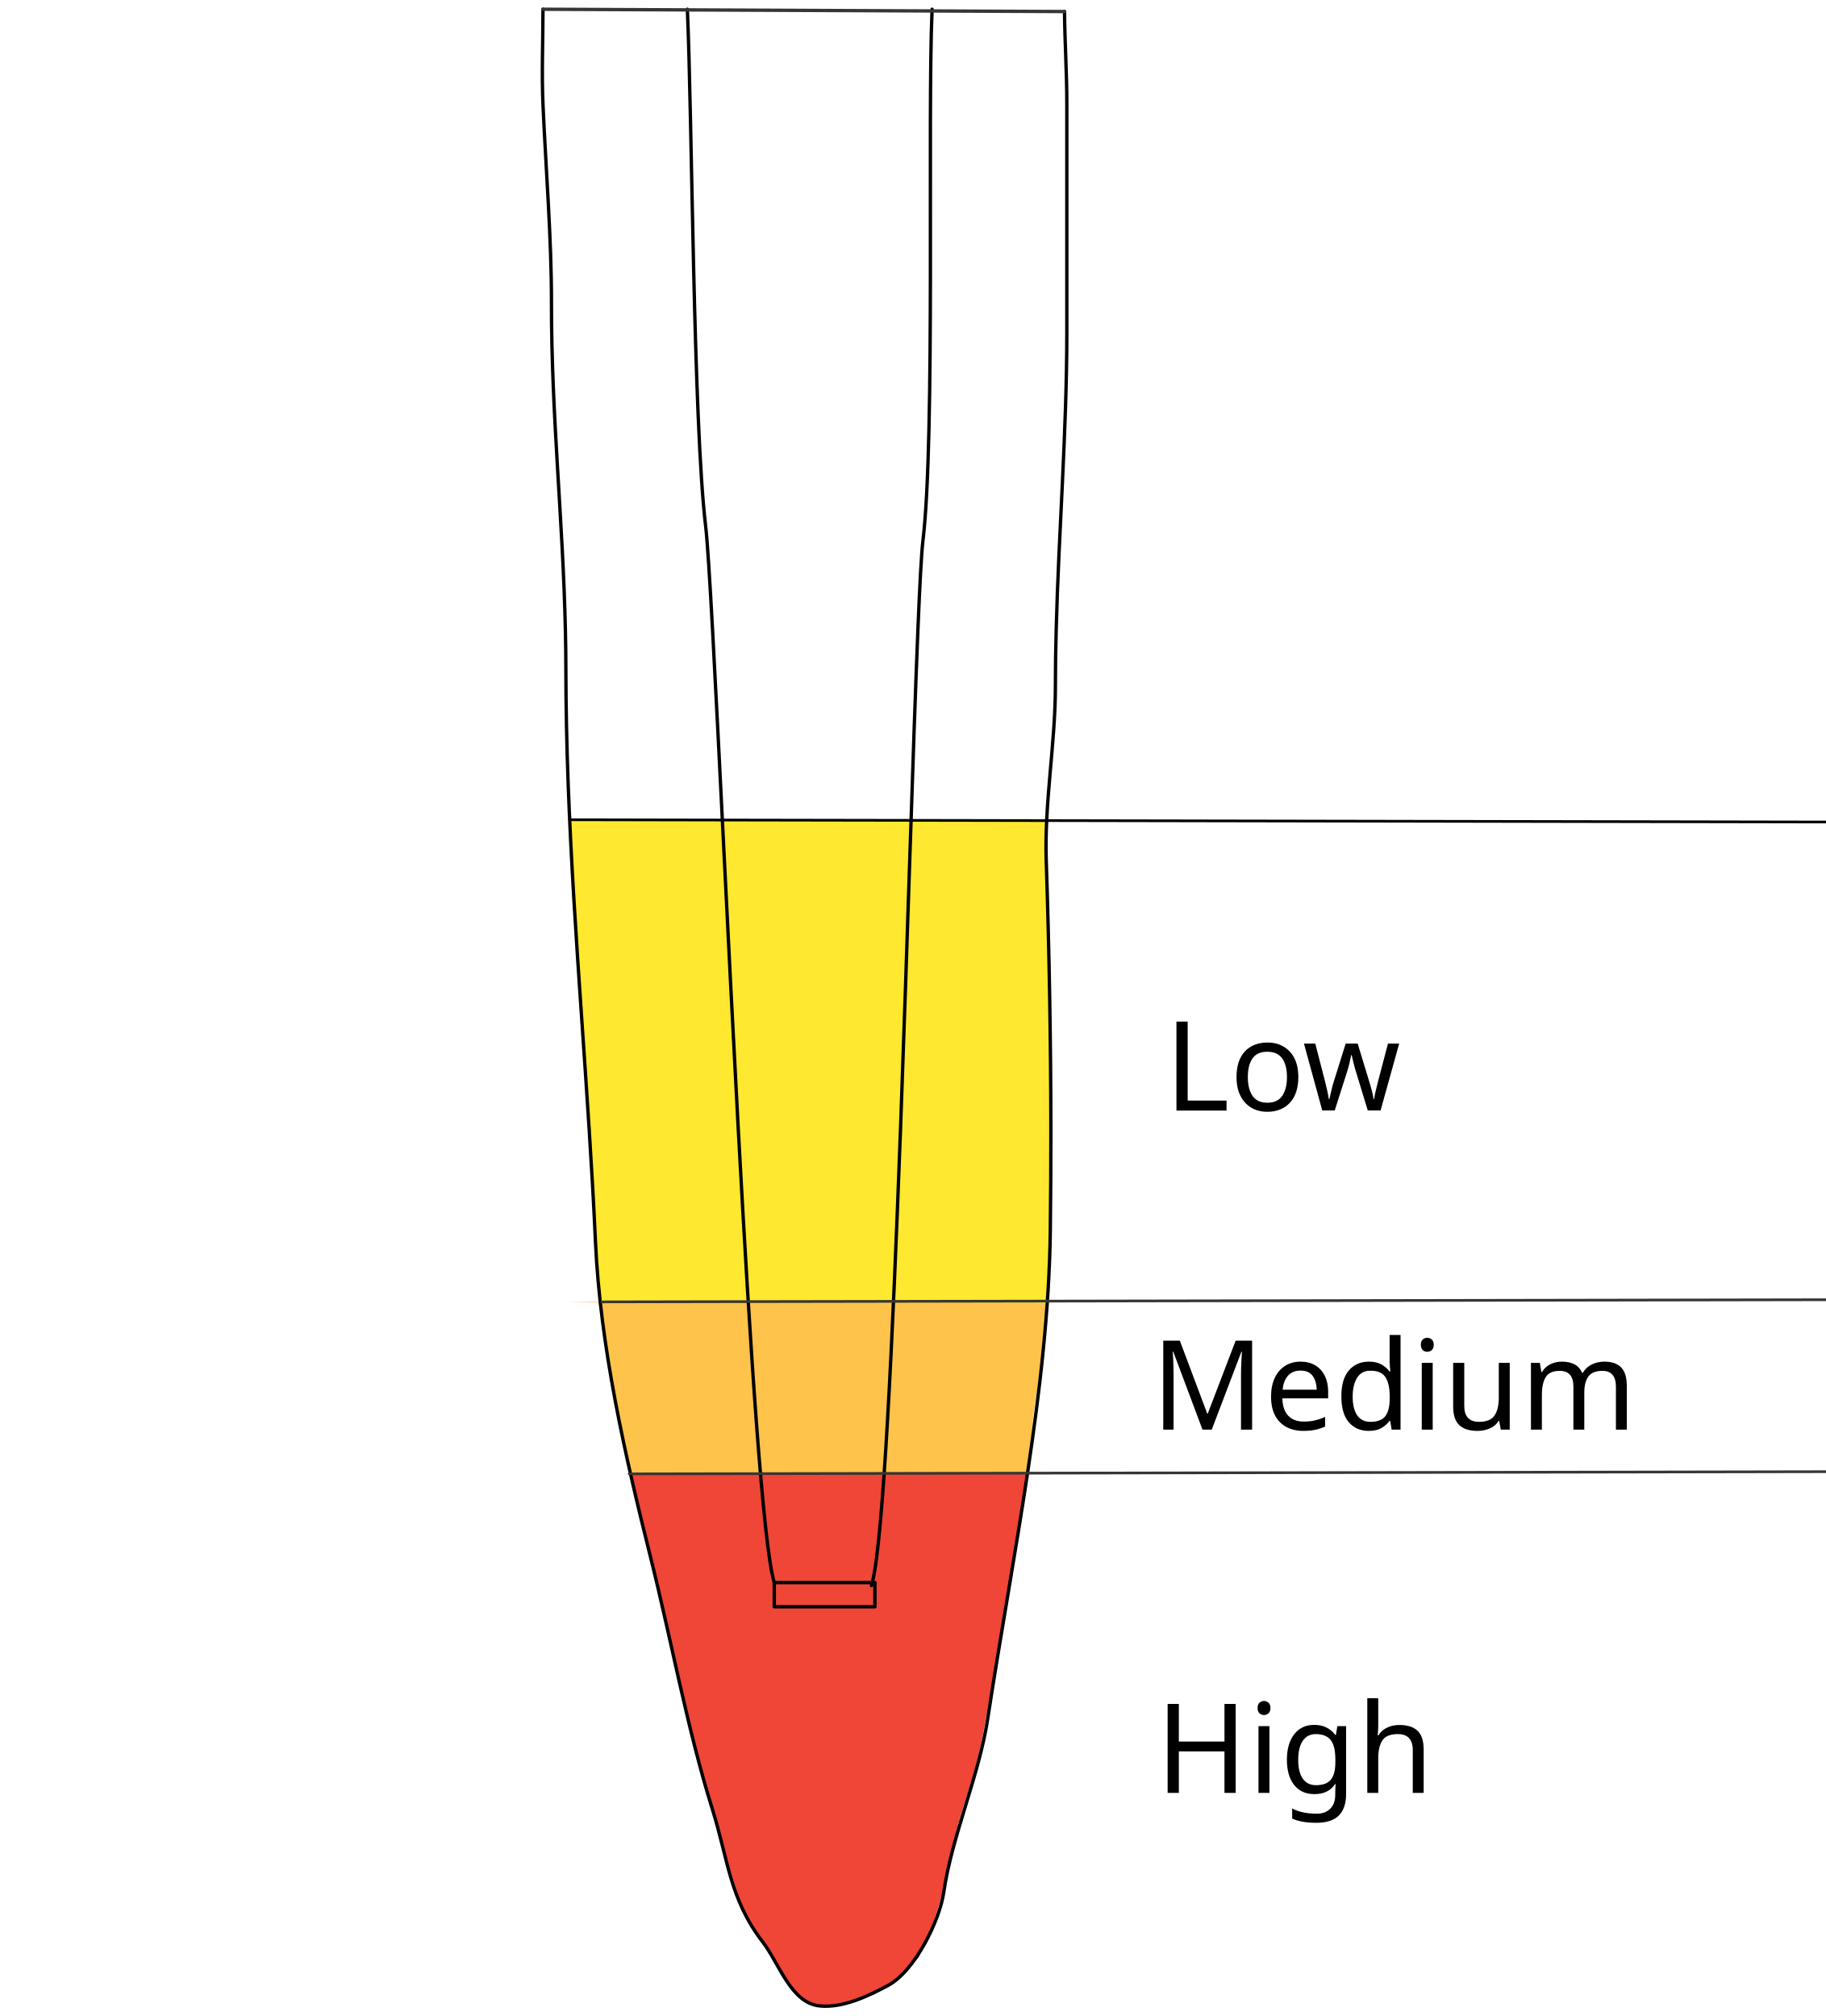
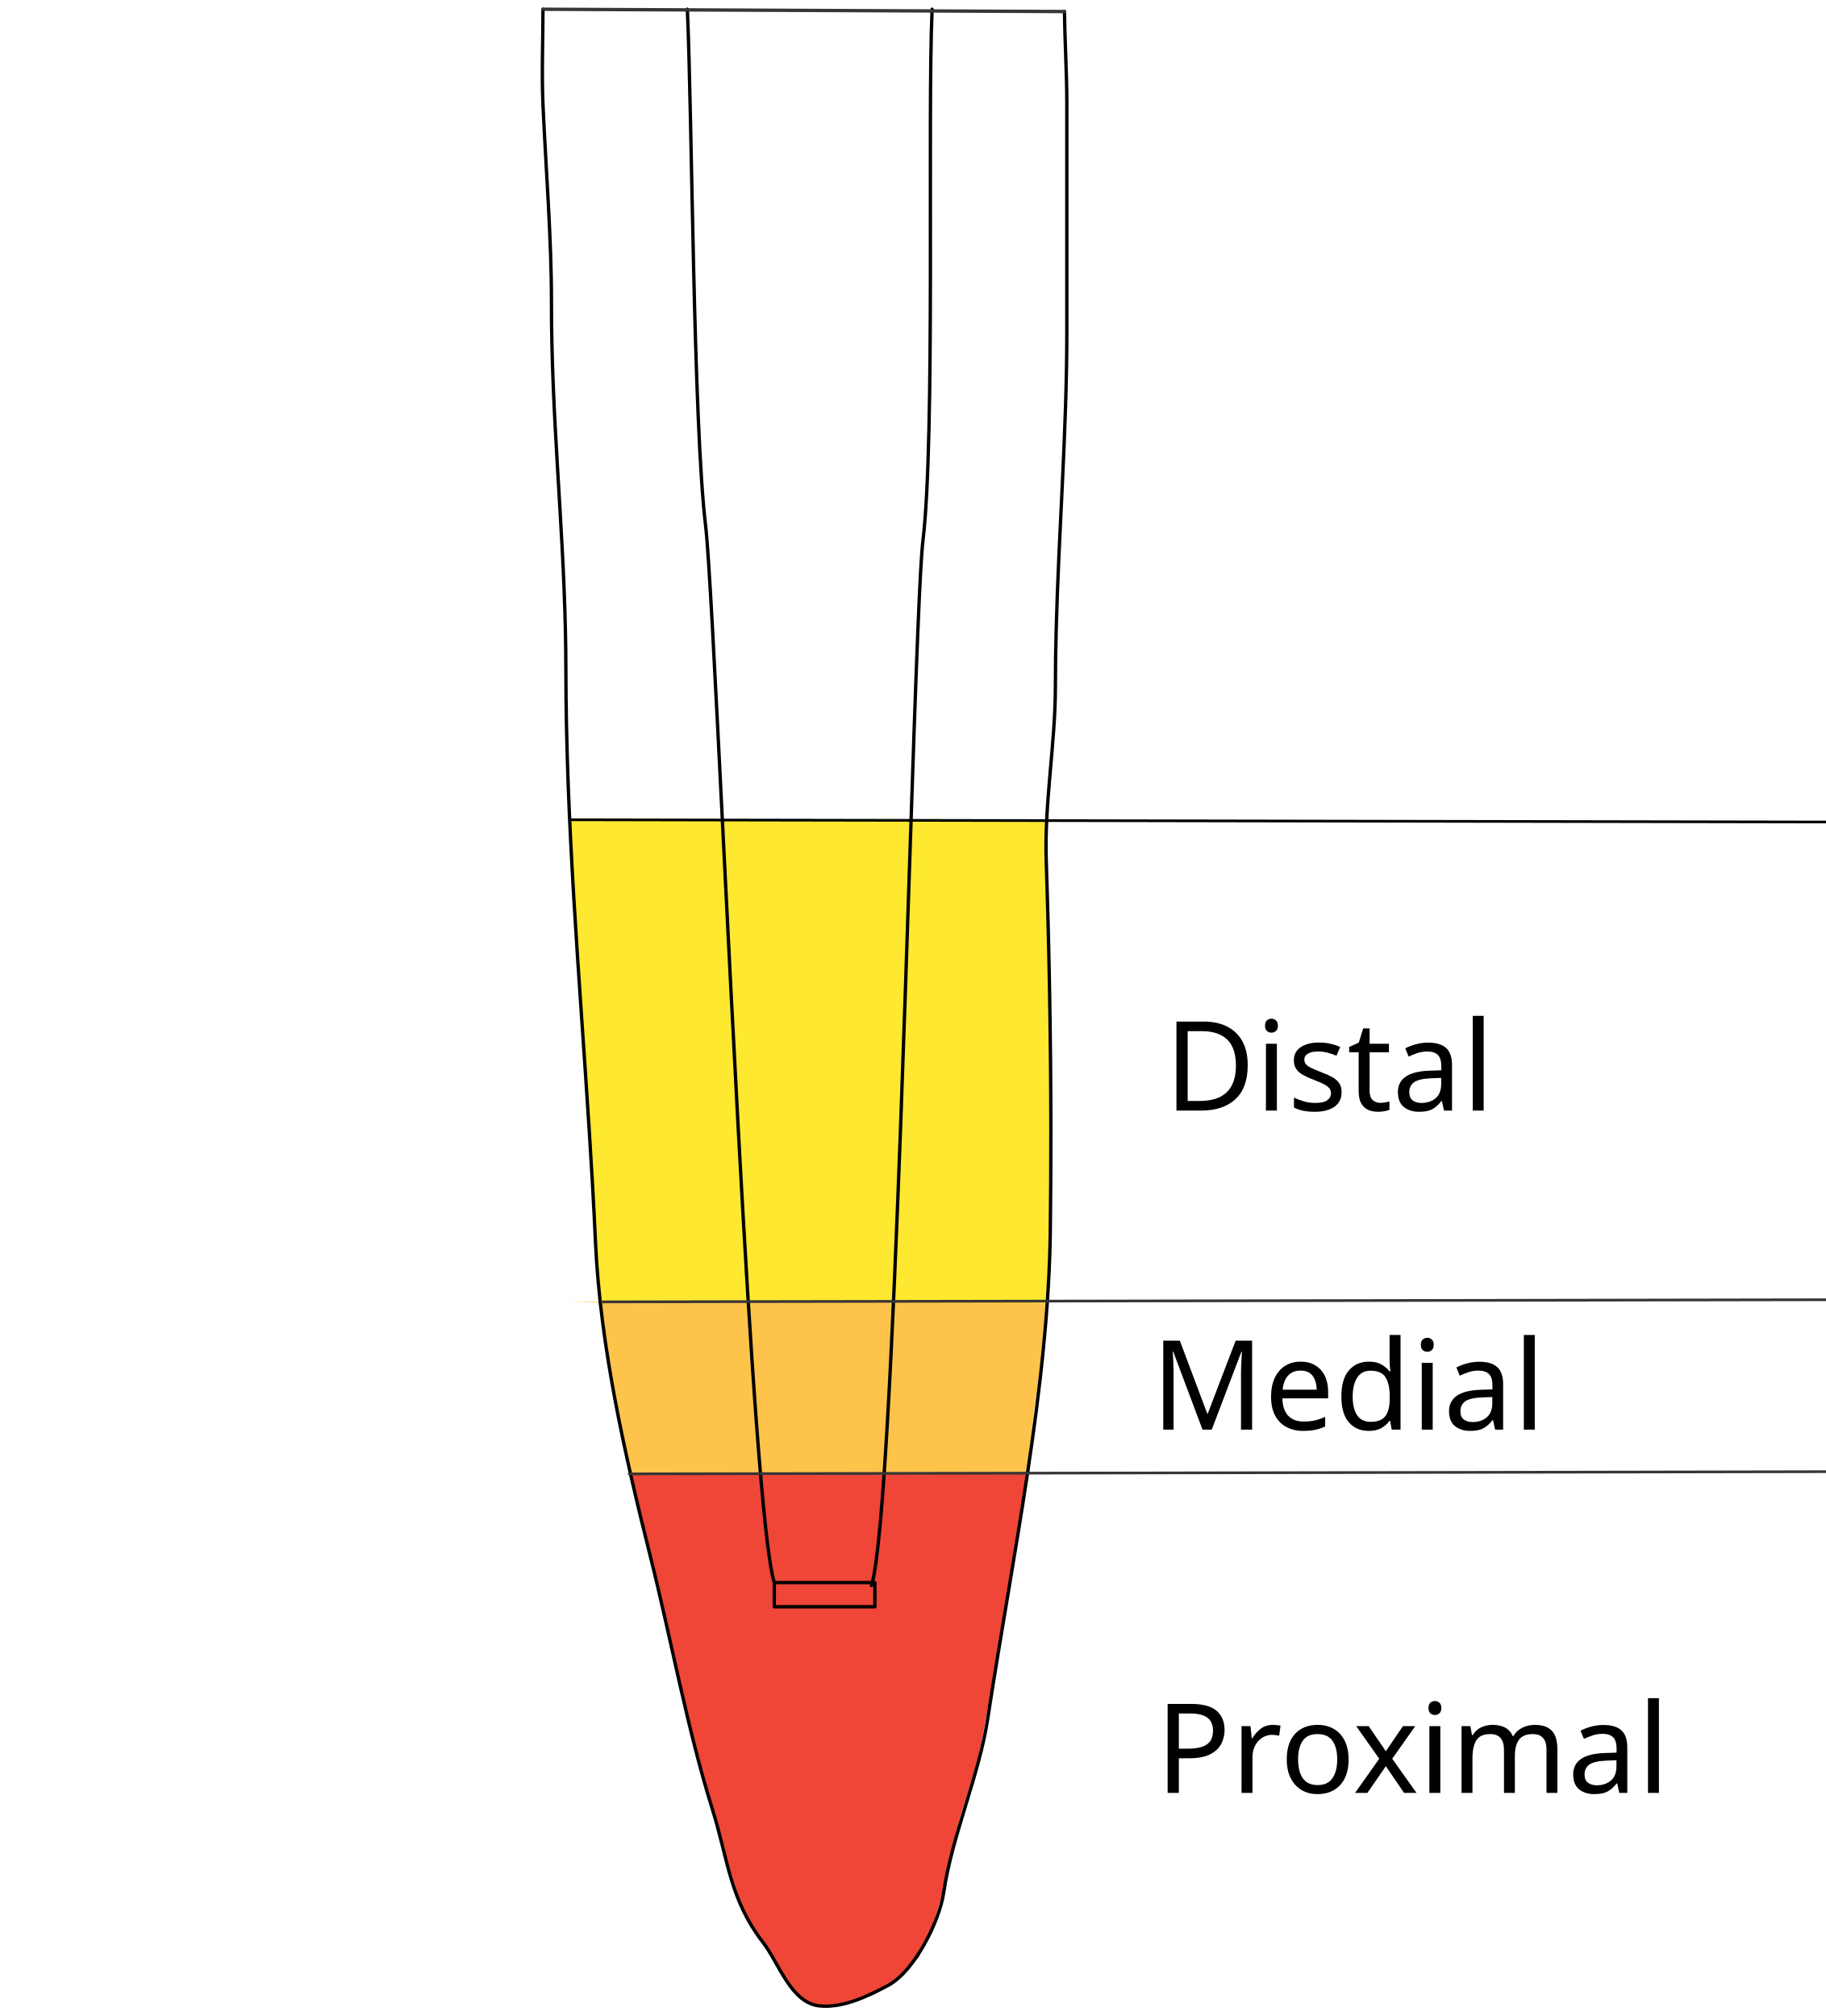
<svg xmlns="http://www.w3.org/2000/svg" version="1.1" xml:space="preserve" width="271.605" height="300" viewBox="0 0 271.605 300" id="svg7137" class="root">
  <defs id="defs6" />
  <g id="g10" transform="matrix(0.5105108,0,0,-0.5105108,-18.89577,359.9377)">
    <g id="g12">
      <g id="g14" clip-path="none">
        <g id="g20">
          <g id="g22" />
          <g id="g28">
            <g clip-path="none" id="g30" transform="matrix(2.149574,0,0,1.308513,-314.2785,-216.6282)">
              <g transform="translate(252.1802,375.8096)" id="g32" style="fill:#ef4637;fill-opacity:1;fill-rule:nonzero;stroke:none" class="high">
                <path d="M 0,0 50.737,0.606 C 48.415,-21.907 46.3,-41.699 44.579,-57.29 43.443,-67.589 41.426,-74.487 40.56,-82.062 39.107,-94.763 37.328,-102.394 35.812,-107.458 l -2.215,-4.079 -3.879,-4.23 -5.233,-2.668 -2.814,0.439 -1.958,1.645 -2.552,5.595 c -1.194,4.633 -4.481,9.711 -5.286,14.042 -4.221,22.714 -5.819,29.089 -12.269,78.41 -0.089,0.678 -2.756,17.786 -2.837,18.477" id="path34" />
              </g>
              <g transform="translate(244.7002,521.1597)" id="g36" style="fill:#fec34b;fill-opacity:1;fill-rule:nonzero;stroke:none" class="medium">
                <path d="m -4.191,-106.757 64.638,0.071 c 0.116,-5.98 -0.607,-14.222 -1.458,-23.592 -0.413,-4.545 -0.463,-9.251 -1.087,-14.624 l -53.64,-0.227 c -0.89,4.304 -0.982,9.041 -1.596,13.255 -0.985,6.761 -1.274,13.142 -2.141,18.599 -0.382,2.402 -0.311,4.476 -0.679,6.361" id="path38" style="stroke-width:0.512" />
              </g>
              <g transform="translate(237.3398,702.1694)" id="g40" style="fill:#fee830;fill-opacity:1;fill-rule:nonzero;stroke:none" class="low">
                <path d="m 3.246,-180.412 64.7,-0.263 c 0.246,-18.736 0.722,-72.664 0.493,-91.956 -0.042,-3.02 -0.137,-7.278 -0.57,-15.409 l -60.513,0.199 c -0.319,9.182 -0.619,22.677 -0.893,25.834 -0.246,9.244 -1.276,22.951 -1.705,41.321 -0.25,10.7 -1.158,20.349 -1.262,28.918 -0.063,5.15 -0.099,7.343 -0.347,10.646" id="path42" style="stroke-width:0.762" />
              </g>
            </g>
          </g>
        </g>
        <g id="g44" transform="translate(195.2598,702.3599)">
          <path d="m 0,0 c 0,-9.31 -0.41,-18.72 0.01,-28.01 0.82,-18.32 2.49,-38.92 2.46,-57.33 -0.04,-32.91 3.37,-63.54 4.07,-95.94 0.08,-3.62 0.13,-7.26 0.13,-10.93 0.04,-45.05 3.94,-89.57 6.8,-134.42 0.7,-10.89 1.33,-21.8 1.83,-32.741 1.41,-30.519 8.52,-61.799 16.02,-91.729 5.92,-23.59 10.75,-50.24 18.01,-73.441 4.67,-14.919 5.05,-26.279 14.74,-38.879 4.8,-6.241 8.18,-17.76 16.59,-18.6 6.74,-0.66 14.021,2.83 19.89,5.96 7.79,4.149 15.06,18.89 16.24,27.109 2.37,16.401 10.286,34.074 12.786,50.415 7.359,48.12 17.744,96.875 18.284,142.646 0.12,9.89 0.17,19.71 0.161,29.51 -0.021,26.06 -0.481,51.93 -1.351,78.21 -0.56,16.87 2.67,34.03 2.67,50.83 0,5.45 0.08,10.89 0.23,16.31 0.741,29.05 3.1,57.74 3.1,86.81 l 0,66.89 c 0,9.01 -0.6,17.79 -0.67,26.66" style="fill:none;stroke:#000000;stroke-width:0.979;stroke-linecap:round;stroke-linejoin:round;stroke-miterlimit:4;stroke-dasharray:none;stroke-opacity:1" id="path46" />
        </g>
        <g id="g48" transform="translate(291.2402,243.7393)">
          <path d="m 0,0 0.76,0 0,-7.04 -29.33,0 0,7.04 L 0,0 Z" style="fill:none;stroke:#000000;stroke-width:0.979;stroke-linecap:round;stroke-linejoin:round;stroke-miterlimit:4;stroke-dasharray:none;stroke-opacity:1" id="path50" />
        </g>
        <g id="g52" transform="translate(237.3301,702.3599)">
          <path d="m 0,0 0,-0.08 c 0.01,-0.03 0.01,-0.07 0.01,-0.11 1.4,-30.7 1.7,-120.25 5.33,-150.5 0.49,-4.11 1.18,-15.05 2.03,-30.51 1.9,-34.58 4.57,-91.74 7.48,-145.35 3.44,-63.3 7.23,-121.651 10.49,-132.071" style="fill:none;stroke:#000000;stroke-width:0.979;stroke-linecap:round;stroke-linejoin:round;stroke-miterlimit:4;stroke-dasharray:none;stroke-opacity:1" id="path54" />
        </g>
        <g id="g56" transform="translate(308.6699,702.3599)">
          <path d="m 0,0 c 0,-0.07 -0.01,-0.13 -0.01,-0.2 0,-0.1 -0.01,-0.2 -0.01,-0.3 -1.36,-31.03 0.97,-124.24 -2.65,-154.39 -0.45,-3.74 -0.94,-13.05 -1.48,-26.21 -1.38,-33.21 -3.06,-90.92 -5.06,-145.36 -2.3,-61.9 -5.019,-119.55 -8.22,-132.161 -0.08,-0.319 -0.16,-0.609 -0.24,-0.869" style="fill:none;stroke:#000000;stroke-width:0.979;stroke-linecap:round;stroke-linejoin:round;stroke-miterlimit:4;stroke-dasharray:none;stroke-opacity:1" id="path58" />
        </g>
        <g id="g60" transform="translate(195.2598,702.3599)">
          <path d="M 0,0 42.08,-0.19 113.391,-0.5 152,-0.67" style="fill:none;stroke:#373535;stroke-width:0.979;stroke-linecap:round;stroke-linejoin:round;stroke-miterlimit:4;stroke-dasharray:none;stroke-opacity:1" id="path62" />
        </g>
        <g id="g64" transform="translate(220.3821,275.4282)">
          <path d="M 0,0 43.45,0.08 90.73,0.17 134.55,0.25 358.2,0.66" style="fill:none;stroke:#373535;stroke-width:0.784;stroke-linecap:round;stroke-linejoin:round;stroke-miterlimit:4;stroke-dasharray:none;stroke-opacity:1" id="path66" />
        </g>
        <g id="g68" transform="translate(212.421,325.566)">
          <path d="m 0,0 42.9,0.08 59.82,0.1 40.31,0.07 222.1,0.39" style="fill:none;stroke:#373535;stroke-width:0.784;stroke-linecap:round;stroke-linejoin:round;stroke-miterlimit:4;stroke-dasharray:none;stroke-opacity:1" id="path70" />
        </g>
        <g id="g72" transform="translate(203.0943,465.6402)">
          <path d="m 0,0.464 42.07,-0.08 71.33,-0.12 258.27,-0.47" style="fill:none;stroke:#000000;stroke-width:0.784;stroke-linecap:round;stroke-linejoin:round;stroke-miterlimit:4;stroke-dasharray:none;stroke-opacity:1" id="path74" />
        </g>
      </g>
    </g>
    <text xml:space="preserve" style="font-style:normal;font-variant:normal;font-weight:normal;font-stretch:normal;font-size:36.324px;line-height:125%;font-family:Sans;-inkscape-font-specification:'Sans, Normal';text-align:start;letter-spacing:0px;word-spacing:0px;writing-mode:lr-tb;text-anchor:start;fill:#000000;fill-opacity:1;stroke:none;stroke-width:1.306px;stroke-linecap:butt;stroke-linejoin:miter;stroke-opacity:1" x="373.781" y="-182.441" id="text7175" transform="scale(1,-1)">
-       <tspan id="tspan7177" x="373.781" y="-182.441" style="font-style:normal;font-variant:normal;font-weight:normal;font-stretch:normal;font-size:36.324px;line-height:125%;font-family:Sans;-inkscape-font-specification:'Sans, Normal';text-align:start;writing-mode:lr-tb;text-anchor:start;stroke-width:1.306px">High</tspan>
+       <tspan id="tspan7177" x="373.781" y="-182.441" style="font-style:normal;font-variant:normal;font-weight:normal;font-stretch:normal;font-size:36.324px;line-height:125%;font-family:Sans;-inkscape-font-specification:'Sans, Normal';text-align:start;writing-mode:lr-tb;text-anchor:start;stroke-width:1.306px">Proximal</tspan>
    </text>
    <text xml:space="preserve" style="font-style:normal;font-variant:normal;font-weight:normal;font-stretch:normal;font-size:36.324px;line-height:125%;font-family:Sans;-inkscape-font-specification:'Sans, Normal';text-align:start;letter-spacing:0px;word-spacing:0px;writing-mode:lr-tb;text-anchor:start;fill:#000000;fill-opacity:1;stroke:none;stroke-width:1.306px;stroke-linecap:butt;stroke-linejoin:miter;stroke-opacity:1" x="372.506" y="-288.322" id="text7175-7" transform="scale(1,-1)">
-       <tspan id="tspan7197" x="372.506" y="-288.322">Medium</tspan>
+       <tspan id="tspan7197" x="372.506" y="-288.322">Medial</tspan>
    </text>
    <text xml:space="preserve" style="font-style:normal;font-variant:normal;font-weight:normal;font-stretch:normal;font-size:36.324px;line-height:125%;font-family:Sans;-inkscape-font-specification:'Sans, Normal';text-align:start;letter-spacing:0px;word-spacing:0px;writing-mode:lr-tb;text-anchor:start;fill:#000000;fill-opacity:1;stroke:none;stroke-width:1.306px;stroke-linecap:butt;stroke-linejoin:miter;stroke-opacity:1" x="376.353" y="-381.338" id="text7175-7-8" transform="scale(1,-1)">
-       <tspan id="tspan7217" x="376.353" y="-381.338">Low</tspan>
+       <tspan id="tspan7217" x="376.353" y="-381.338">Distal</tspan>
    </text>
  </g>
</svg>
